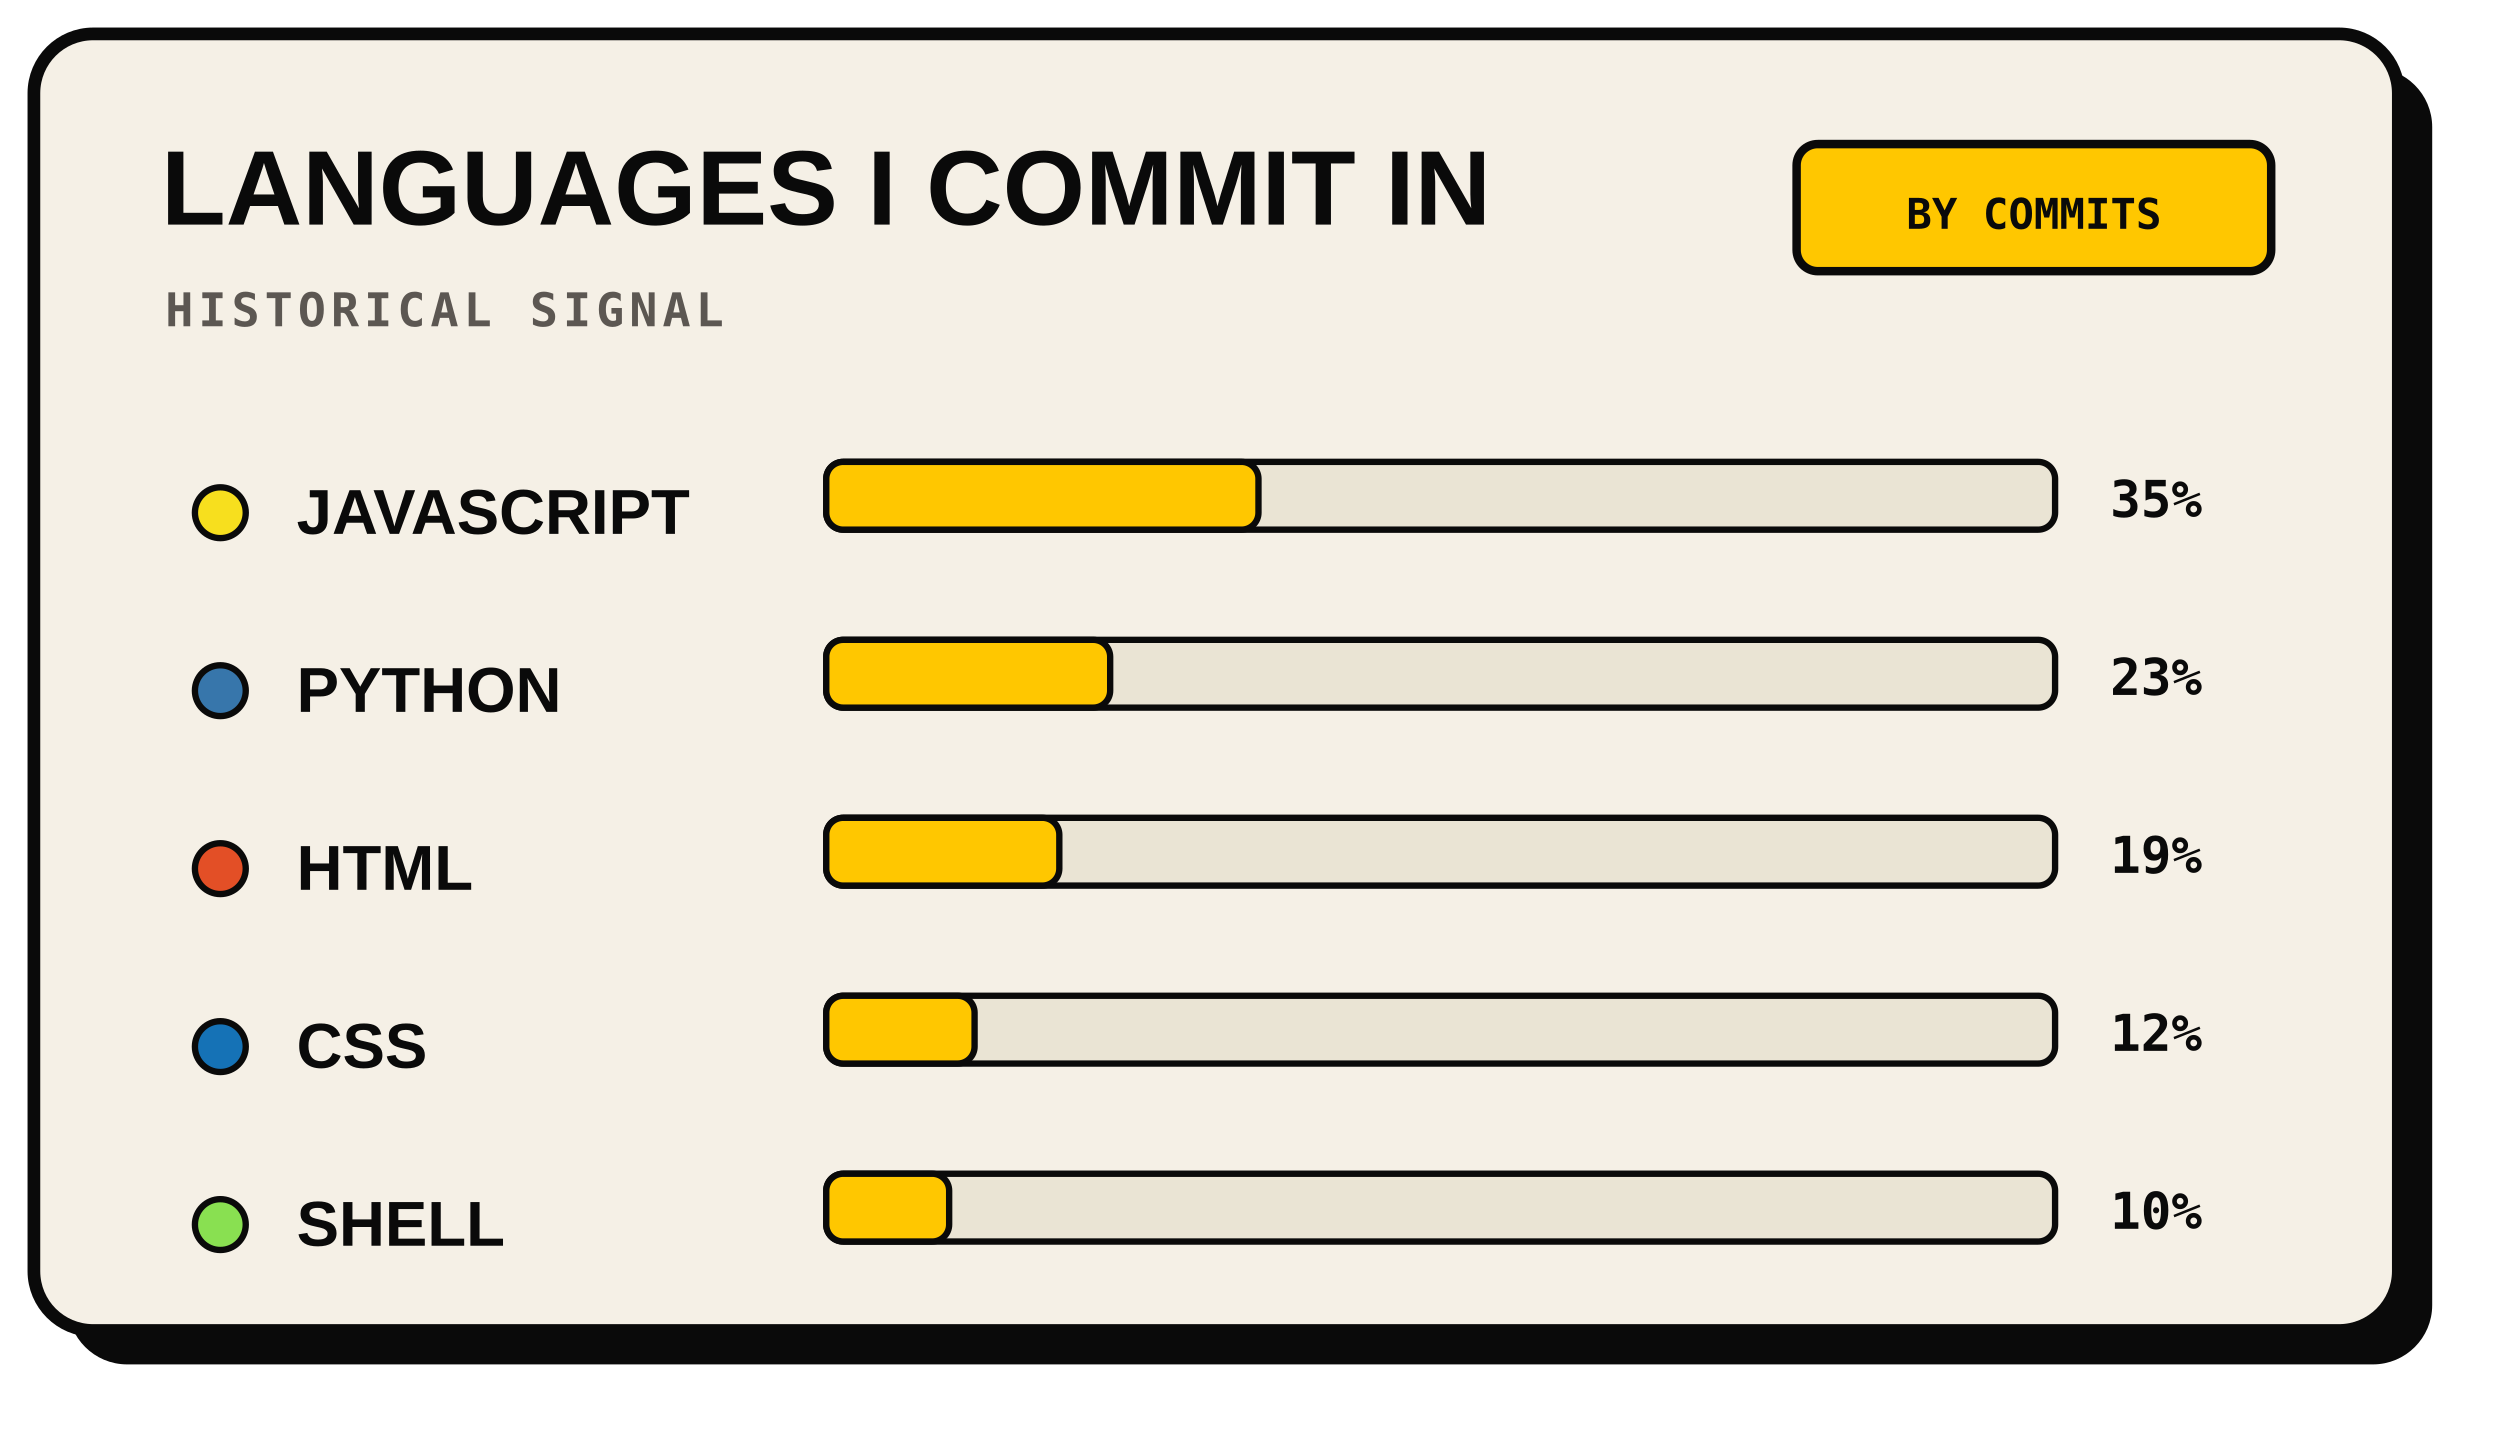
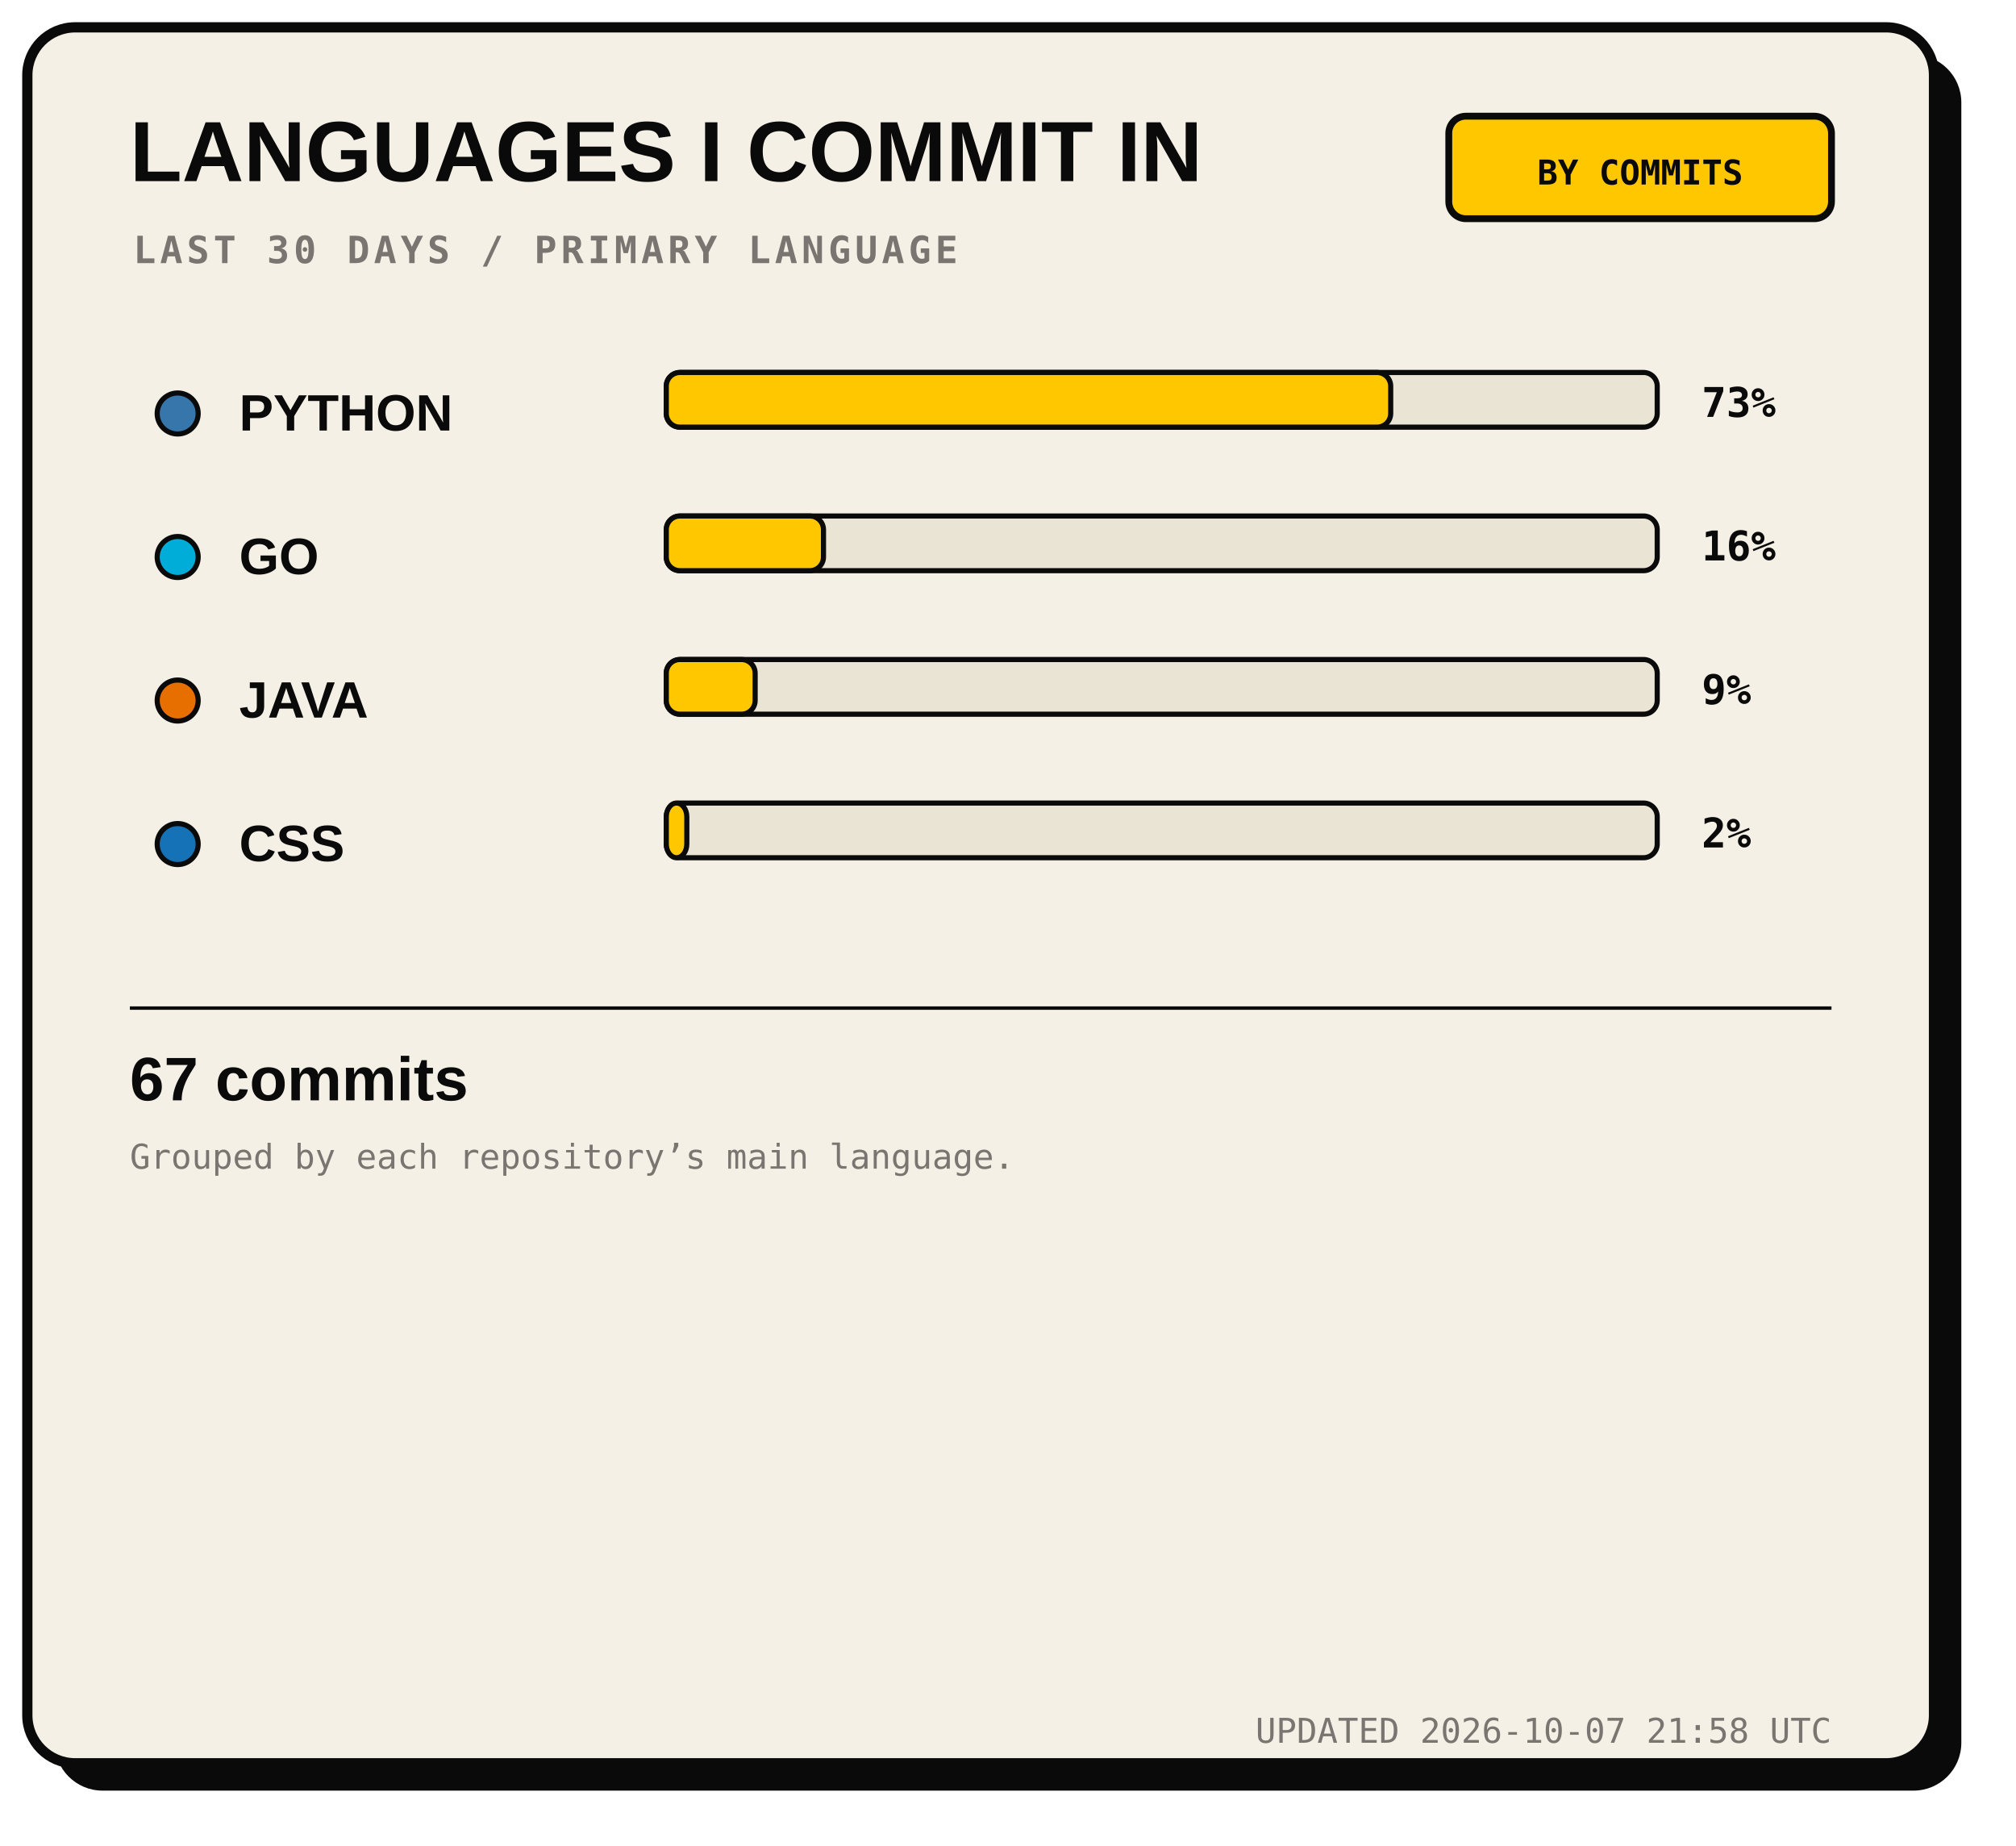
- <svg xmlns="http://www.w3.org/2000/svg" width="590" height="338" viewBox="0 0 590 338" role="img">
-   <rect x="16" y="16" width="558" height="306" rx="14" fill="#0A0A0A" />
-   <rect x="8" y="8" width="558" height="306" rx="14" fill="#F5F0E6" stroke="#0A0A0A" stroke-width="3" />
+ <svg xmlns="http://www.w3.org/2000/svg" width="590" height="540" viewBox="0 0 590 540" role="img">
+   <rect x="16" y="16" width="558" height="508" rx="14" fill="#0A0A0A" />
+   <rect x="8" y="8" width="558" height="508" rx="14" fill="#F5F0E6" stroke="#0A0A0A" stroke-width="3" />
  <text x="38" y="53" fill="#0A0A0A" font-family="Arial, sans-serif" font-size="25" font-weight="800">LANGUAGES I COMMIT IN</text>
-   <text x="39" y="77" fill="#5C5752" font-family="monospace" font-size="11" font-weight="700" letter-spacing="1.2">HISTORICAL SIGNAL</text>
+   <text x="39" y="77" fill="#7A7570" font-family="monospace" font-size="11" font-weight="700" letter-spacing="1.2">LAST 30 DAYS / PRIMARY LANGUAGE</text>
  <rect x="424" y="34" width="112" height="30" rx="5" fill="#FFC700" stroke="#0A0A0A" stroke-width="2" />
  <text x="480" y="54" text-anchor="middle" fill="#0A0A0A" font-family="monospace" font-size="10" font-weight="700">BY COMMITS</text>
-   <circle cx="52" cy="121" r="6" fill="#F7DF1E" stroke="#0A0A0A" stroke-width="1.5" />
-   <text x="70" y="126" fill="#0A0A0A" font-family="Arial, sans-serif" font-size="15" font-weight="800">JAVASCRIPT</text>
+   <circle cx="52" cy="121" r="6" fill="#3776AB" stroke="#0A0A0A" stroke-width="1.5" />
+   <text x="70" y="126" fill="#0A0A0A" font-family="Arial, sans-serif" font-size="15" font-weight="800">PYTHON</text>
  <rect x="195" y="109" width="290" height="16" rx="4" fill="#EAE4D4" stroke="#0A0A0A" stroke-width="1.5" />
-   <rect x="195" y="109" width="102" height="16" rx="4" fill="#FFC700" stroke="#0A0A0A" stroke-width="1.5" />
-   <text x="498" y="122" fill="#0A0A0A" font-family="monospace" font-size="12" font-weight="700">35%</text>
-   <circle cx="52" cy="163" r="6" fill="#3776AB" stroke="#0A0A0A" stroke-width="1.5" />
-   <text x="70" y="168" fill="#0A0A0A" font-family="Arial, sans-serif" font-size="15" font-weight="800">PYTHON</text>
+   <rect x="195" y="109" width="212" height="16" rx="4" fill="#FFC700" stroke="#0A0A0A" stroke-width="1.5" />
+   <text x="498" y="122" fill="#0A0A0A" font-family="monospace" font-size="12" font-weight="700">73%</text>
+   <circle cx="52" cy="163" r="6" fill="#00ADD8" stroke="#0A0A0A" stroke-width="1.5" />
+   <text x="70" y="168" fill="#0A0A0A" font-family="Arial, sans-serif" font-size="15" font-weight="800">GO</text>
  <rect x="195" y="151" width="290" height="16" rx="4" fill="#EAE4D4" stroke="#0A0A0A" stroke-width="1.5" />
-   <rect x="195" y="151" width="67" height="16" rx="4" fill="#FFC700" stroke="#0A0A0A" stroke-width="1.5" />
-   <text x="498" y="164" fill="#0A0A0A" font-family="monospace" font-size="12" font-weight="700">23%</text>
-   <circle cx="52" cy="205" r="6" fill="#E34F26" stroke="#0A0A0A" stroke-width="1.5" />
-   <text x="70" y="210" fill="#0A0A0A" font-family="Arial, sans-serif" font-size="15" font-weight="800">HTML</text>
+   <rect x="195" y="151" width="46" height="16" rx="4" fill="#FFC700" stroke="#0A0A0A" stroke-width="1.5" />
+   <text x="498" y="164" fill="#0A0A0A" font-family="monospace" font-size="12" font-weight="700">16%</text>
+   <circle cx="52" cy="205" r="6" fill="#E76F00" stroke="#0A0A0A" stroke-width="1.5" />
+   <text x="70" y="210" fill="#0A0A0A" font-family="Arial, sans-serif" font-size="15" font-weight="800">JAVA</text>
  <rect x="195" y="193" width="290" height="16" rx="4" fill="#EAE4D4" stroke="#0A0A0A" stroke-width="1.5" />
-   <rect x="195" y="193" width="55" height="16" rx="4" fill="#FFC700" stroke="#0A0A0A" stroke-width="1.5" />
-   <text x="498" y="206" fill="#0A0A0A" font-family="monospace" font-size="12" font-weight="700">19%</text>
+   <rect x="195" y="193" width="26" height="16" rx="4" fill="#FFC700" stroke="#0A0A0A" stroke-width="1.5" />
+   <text x="498" y="206" fill="#0A0A0A" font-family="monospace" font-size="12" font-weight="700">9%</text>
  <circle cx="52" cy="247" r="6" fill="#1572B6" stroke="#0A0A0A" stroke-width="1.5" />
  <text x="70" y="252" fill="#0A0A0A" font-family="Arial, sans-serif" font-size="15" font-weight="800">CSS</text>
  <rect x="195" y="235" width="290" height="16" rx="4" fill="#EAE4D4" stroke="#0A0A0A" stroke-width="1.5" />
-   <rect x="195" y="235" width="35" height="16" rx="4" fill="#FFC700" stroke="#0A0A0A" stroke-width="1.5" />
-   <text x="498" y="248" fill="#0A0A0A" font-family="monospace" font-size="12" font-weight="700">12%</text>
-   <circle cx="52" cy="289" r="6" fill="#89E051" stroke="#0A0A0A" stroke-width="1.5" />
-   <text x="70" y="294" fill="#0A0A0A" font-family="Arial, sans-serif" font-size="15" font-weight="800">SHELL</text>
-   <rect x="195" y="277" width="290" height="16" rx="4" fill="#EAE4D4" stroke="#0A0A0A" stroke-width="1.5" />
-   <rect x="195" y="277" width="29" height="16" rx="4" fill="#FFC700" stroke="#0A0A0A" stroke-width="1.5" />
-   <text x="498" y="290" fill="#0A0A0A" font-family="monospace" font-size="12" font-weight="700">10%</text>
+   <rect x="195" y="235" width="6" height="16" rx="4" fill="#FFC700" stroke="#0A0A0A" stroke-width="1.5" />
+   <text x="498" y="248" fill="#0A0A0A" font-family="monospace" font-size="12" font-weight="700">2%</text>
+   <path d="M38 295 H536" stroke="#0A0A0A" />
+   <text x="38" y="322" fill="#0A0A0A" font-family="Arial" font-size="18" font-weight="700">67 commits</text>
+   <text x="38" y="342" fill="#7A7570" font-family="monospace" font-size="10">Grouped by each repository’s main language.</text>
+   <text x="536" y="510" text-anchor="end" fill="#7A7570" font-family="monospace" font-size="10">UPDATED 2026-10-07 21:58 UTC</text>
</svg>
